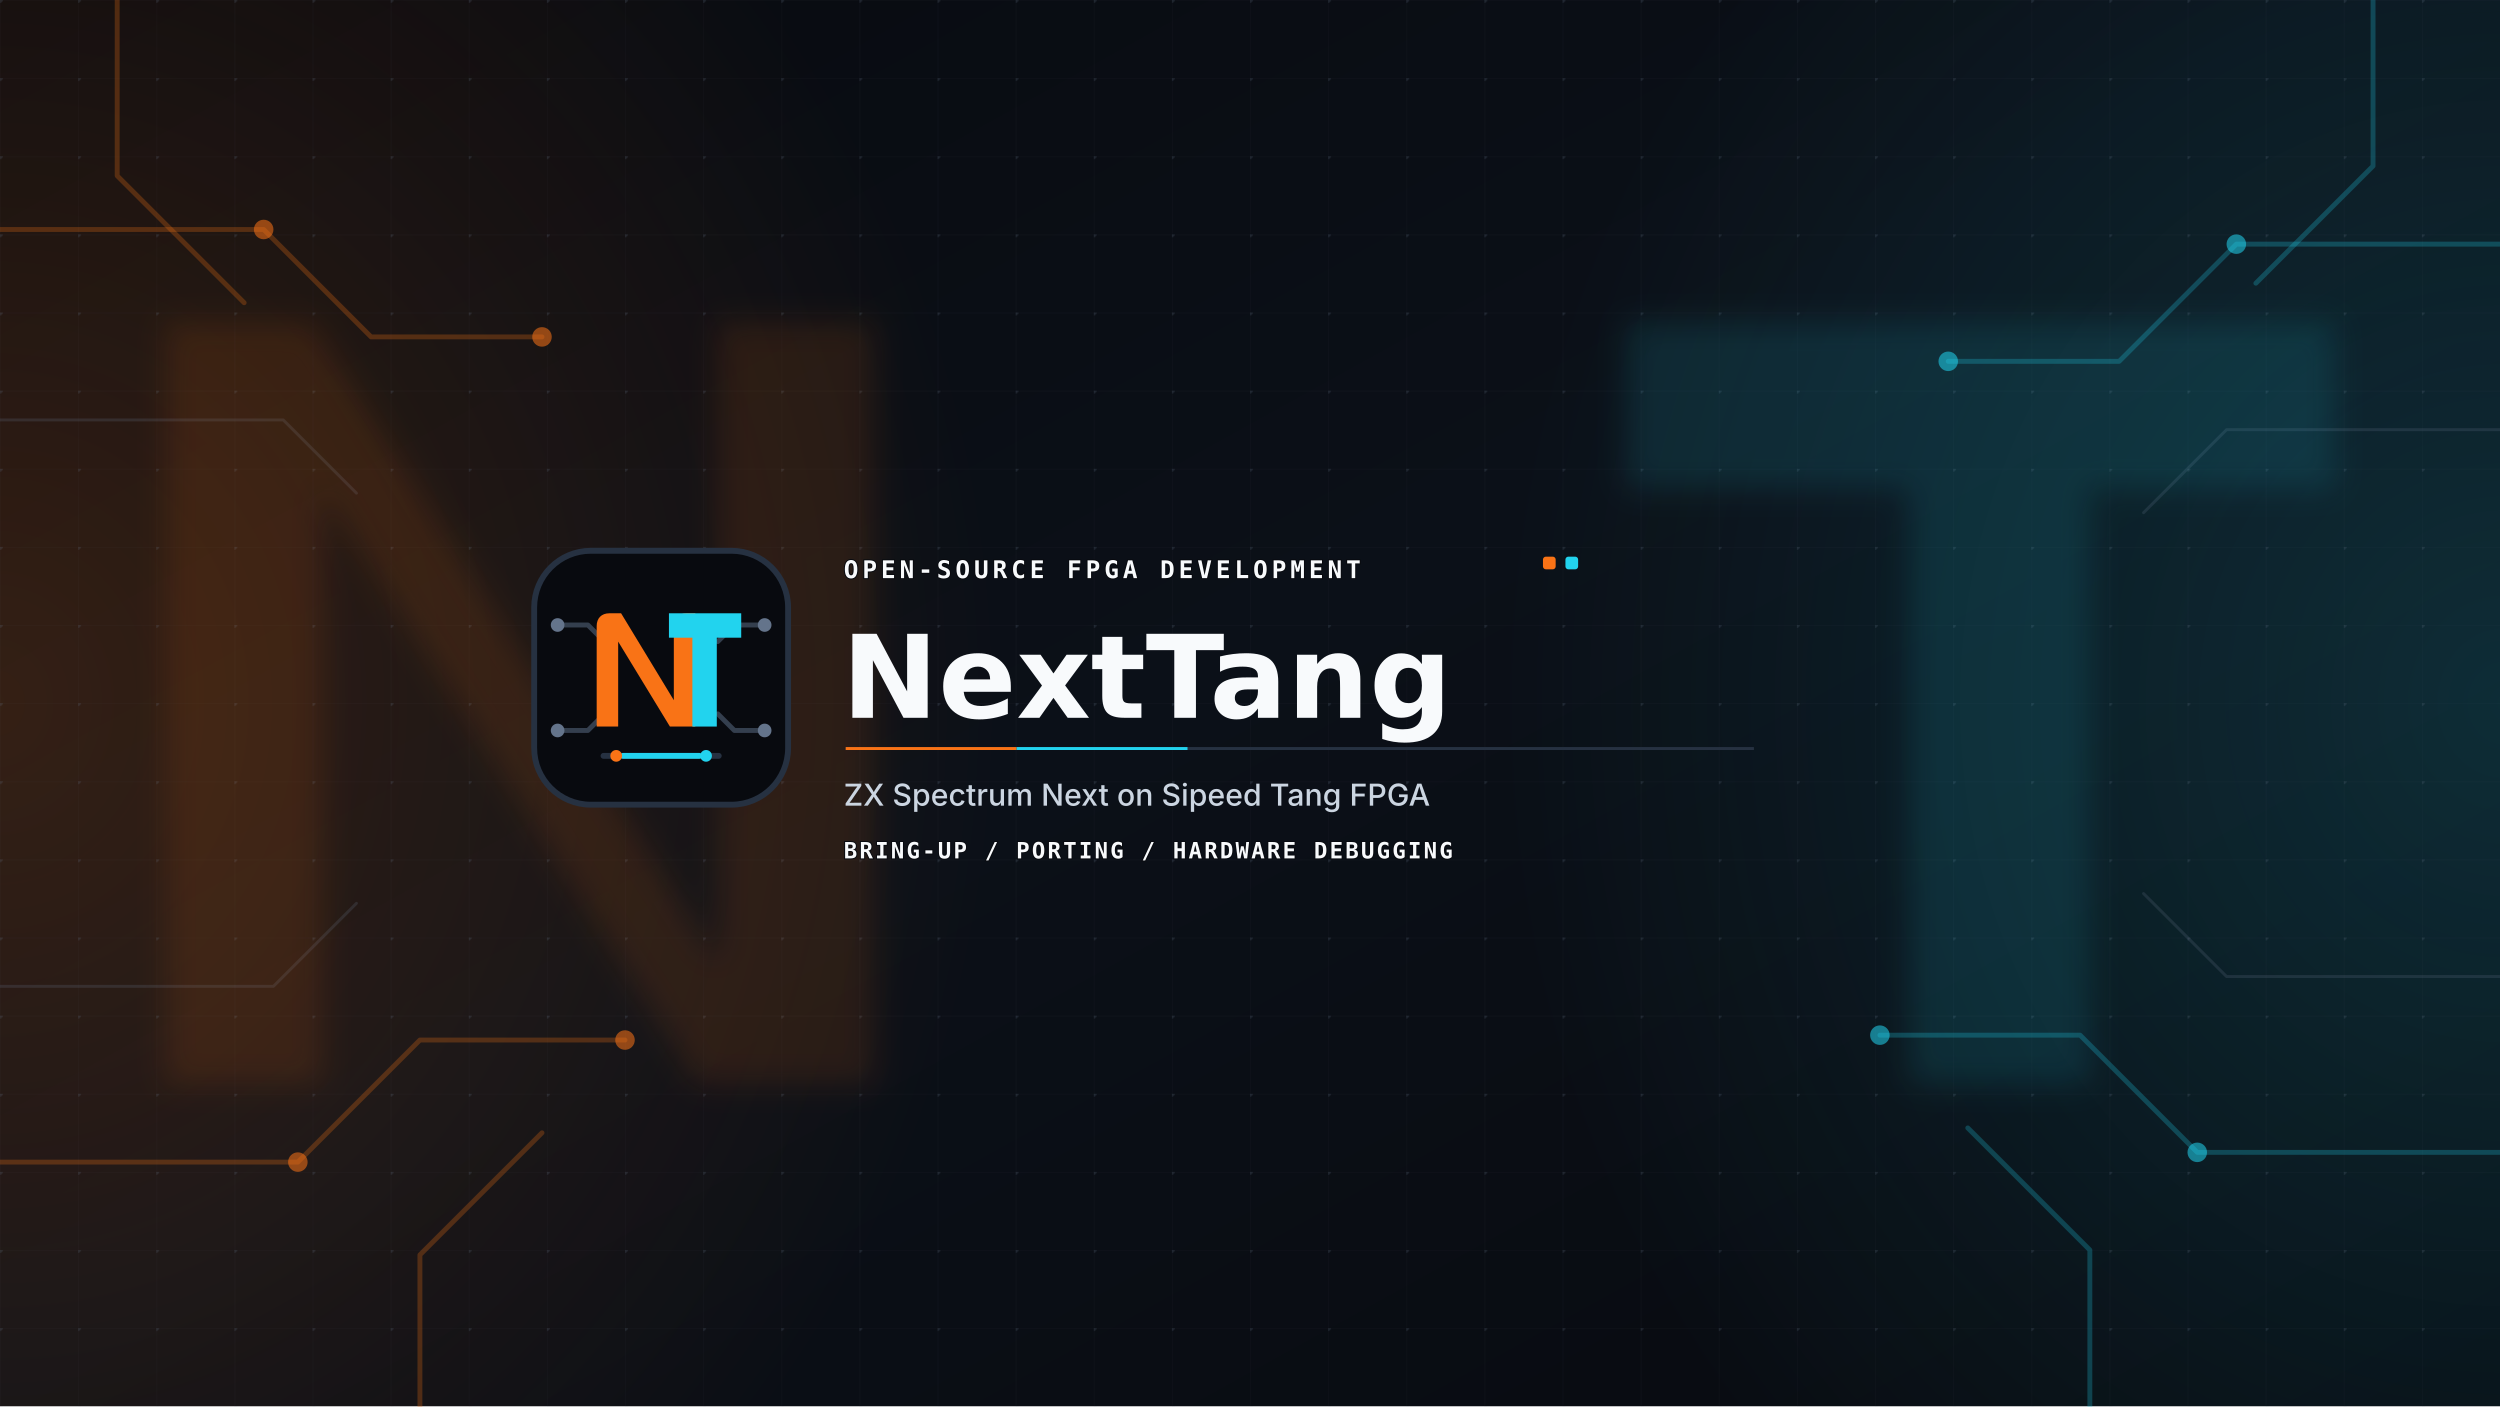
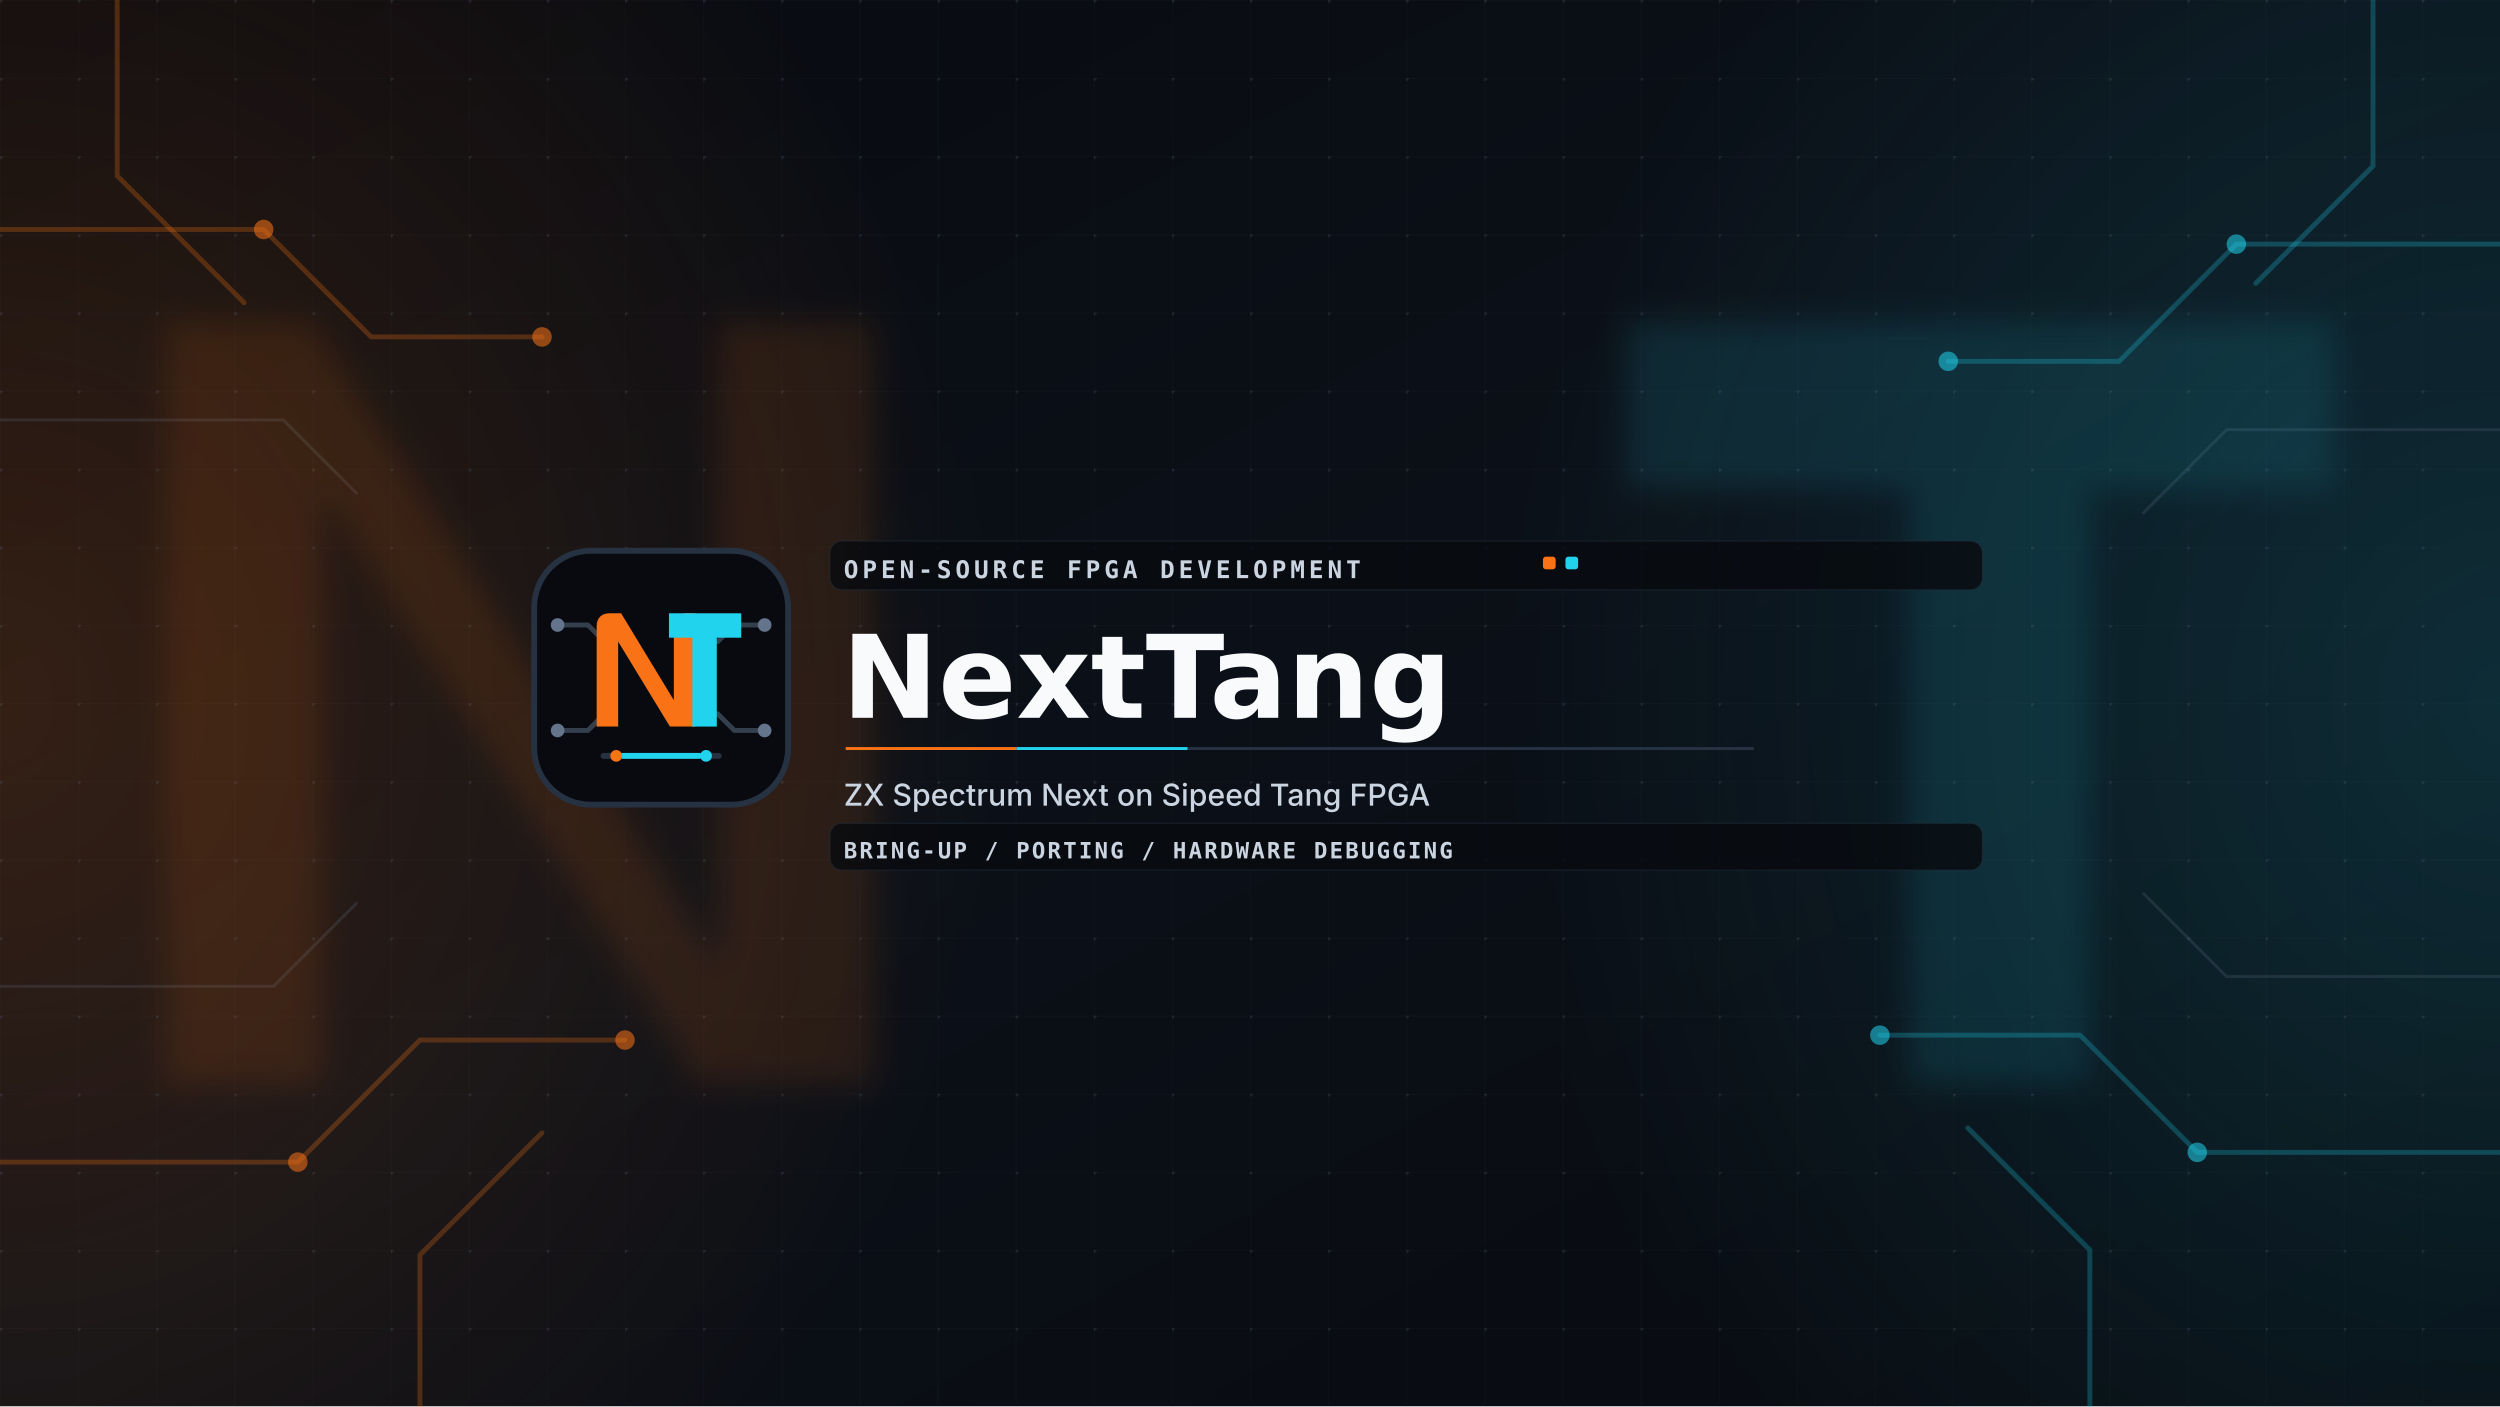
<svg xmlns="http://www.w3.org/2000/svg" width="2560" height="1440" viewBox="0 0 2560 1440" role="img" aria-labelledby="title desc">
  <defs>
    <linearGradient id="background" x1="0" y1="0" x2="1" y2="1">
      <stop offset="0" stop-color="#080a0f" />
      <stop offset="0.48" stop-color="#0b1018" />
      <stop offset="1" stop-color="#080a0f" />
    </linearGradient>
    <radialGradient id="orange-glow" cx="0" cy="0.5" r="0.8">
      <stop offset="0" stop-color="#f97316" stop-opacity="0.18" />
      <stop offset="1" stop-color="#f97316" stop-opacity="0" />
    </radialGradient>
    <radialGradient id="cyan-glow" cx="1" cy="0.5" r="0.8">
      <stop offset="0" stop-color="#22d3ee" stop-opacity="0.16" />
      <stop offset="1" stop-color="#22d3ee" stop-opacity="0" />
    </radialGradient>
    <pattern id="grid" width="80" height="80" patternUnits="userSpaceOnUse">
      <path d="M80 0H0V80" fill="none" stroke="#64748b" stroke-opacity="0.08" />
      <circle cx="0" cy="0" r="3" fill="#64748b" fill-opacity="0.2" />
    </pattern>
    <filter id="soft-glow" x="-40%" y="-40%" width="180%" height="180%">
      <feGaussianBlur stdDeviation="15" />
    </filter>
  </defs>
  <rect width="2560" height="1440" fill="url(#background)" />
  <rect width="1280" height="1440" fill="url(#orange-glow)" />
  <rect x="1280" width="1280" height="1440" fill="url(#cyan-glow)" />
  <rect width="2560" height="1440" fill="url(#grid)" />
  <g fill="none" stroke-linecap="round" stroke-linejoin="round">
    <g stroke="#f97316" stroke-opacity="0.26" stroke-width="5">
      <path d="M0 235H270L380 345H555" />
      <path d="M0 1190H305L430 1065H640" />
      <path d="M120 0V180L250 310" />
      <path d="M430 1440V1285L555 1160" />
    </g>
    <g stroke="#22d3ee" stroke-opacity="0.25" stroke-width="5">
      <path d="M2560 250H2290L2170 370H1995" />
      <path d="M2560 1180H2250L2130 1060H1925" />
      <path d="M2430 0V170L2310 290" />
      <path d="M2140 1440V1280L2015 1155" />
    </g>
    <g stroke="#64748b" stroke-opacity="0.22" stroke-width="3">
      <path d="M0 430H290L365 505" />
      <path d="M0 1010H280L365 925" />
      <path d="M2560 440H2280L2195 525" />
      <path d="M2560 1000H2280L2195 915" />
    </g>
  </g>
  <g fill="#f97316" fill-opacity="0.55">
    <circle cx="270" cy="235" r="10" />
    <circle cx="555" cy="345" r="10" />
    <circle cx="305" cy="1190" r="10" />
    <circle cx="640" cy="1065" r="10" />
  </g>
  <g fill="#22d3ee" fill-opacity="0.55">
    <circle cx="2290" cy="250" r="10" />
    <circle cx="1995" cy="370" r="10" />
    <circle cx="2250" cy="1180" r="10" />
    <circle cx="1925" cy="1060" r="10" />
  </g>
  <g opacity="0.11" filter="url(#soft-glow)">
    <path d="M170 1110V330H320L735 985V330H895V1110H715L330 500V1110Z" fill="#f97316" />
    <path d="M1665 330H2390V500H2140V1110H1955V500H1665Z" fill="#22d3ee" />
  </g>
  <g transform="translate(507 509)">
    <g transform="translate(40 55)">
      <rect width="260" height="260" rx="58" fill="#080a0f" stroke="#263141" stroke-width="6" />
      <g opacity="0.7" fill="none" stroke="#475569" stroke-width="5" stroke-linecap="round" stroke-linejoin="round">
        <path d="M24 76H55L72 93" />
        <path d="M24 184H55L72 167" />
        <path d="M236 76H205L188 93" />
        <path d="M236 184H205L188 167" />
      </g>
      <g fill="#64748b">
        <circle cx="24" cy="76" r="7" />
        <circle cx="24" cy="184" r="7" />
        <circle cx="236" cy="76" r="7" />
        <circle cx="236" cy="184" r="7" />
      </g>
      <path d="M64 180V77C64 69 69 64 77 64H89L143 153V77C143 69 148 64 156 64H165V180H139L86 93V180Z" fill="#f97316" />
      <path d="M138 64H212V89H187V180H162V89H138Z" fill="#22d3ee" />
      <path d="M71 210H189" stroke="#263141" stroke-width="6" stroke-linecap="round" />
      <path d="M91 210H169" stroke="#22d3ee" stroke-width="6" stroke-linecap="round" />
      <circle cx="84" cy="210" r="6" fill="#f97316" />
      <circle cx="176" cy="210" r="6" fill="#22d3ee" />
    </g>
    <g transform="translate(355 48)">
      <g font-family="ui-monospace, SFMono-Regular, Menlo, Consolas, monospace" font-size="25" font-weight="700" letter-spacing="4">
-         <text x="2" y="35" fill="#f8fafc" stroke="#080a0f" stroke-width="2" paint-order="stroke fill">OPEN-SOURCE FPGA DEVELOPMENT</text>
+         <rect x="-12" y="-3" width="1180" height="50" rx="12" fill="#080a0f" fill-opacity="0.82" stroke="#263141" stroke-opacity="0.55" />
+         <text x="2" y="35" fill="#cbd5e1">OPEN-SOURCE FPGA DEVELOPMENT</text>
        <rect x="718" y="13" width="13" height="13" rx="3" fill="#f97316" />
        <rect x="741" y="13" width="13" height="13" rx="3" fill="#22d3ee" />
      </g>
      <text x="0" y="178" fill="#f8fafc" font-size="118" font-weight="800" font-family="DejaVu Sans, sans-serif">NextTang</text>
      <rect x="4" y="208" width="930" height="3" fill="#263141" />
      <rect x="4" y="208" width="175" height="3" fill="#f97316" />
      <rect x="179" y="208" width="175" height="3" fill="#22d3ee" />
      <text x="2" y="268" fill="#cbd5e1" font-size="31" font-weight="500" font-family="-apple-system, BlinkMacSystemFont, Segoe UI, sans-serif">
        ZX Spectrum Next on Sipeed Tang FPGA
      </text>
-       <text x="2" y="322" fill="#f8fafc" stroke="#080a0f" stroke-width="2" paint-order="stroke fill" font-size="23" font-weight="700" font-family="ui-monospace, SFMono-Regular, Menlo, Consolas, monospace" letter-spacing="2.2">BRING-UP  /  PORTING  /  HARDWARE DEBUGGING</text>
+       <rect x="-12" y="286" width="1180" height="48" rx="12" fill="#080a0f" fill-opacity="0.82" stroke="#263141" stroke-opacity="0.55" />
+       <text x="2" y="322" fill="#cbd5e1" font-size="23" font-weight="700" font-family="ui-monospace, SFMono-Regular, Menlo, Consolas, monospace" letter-spacing="2.2">BRING-UP  /  PORTING  /  HARDWARE DEBUGGING</text>
    </g>
  </g>
</svg>
